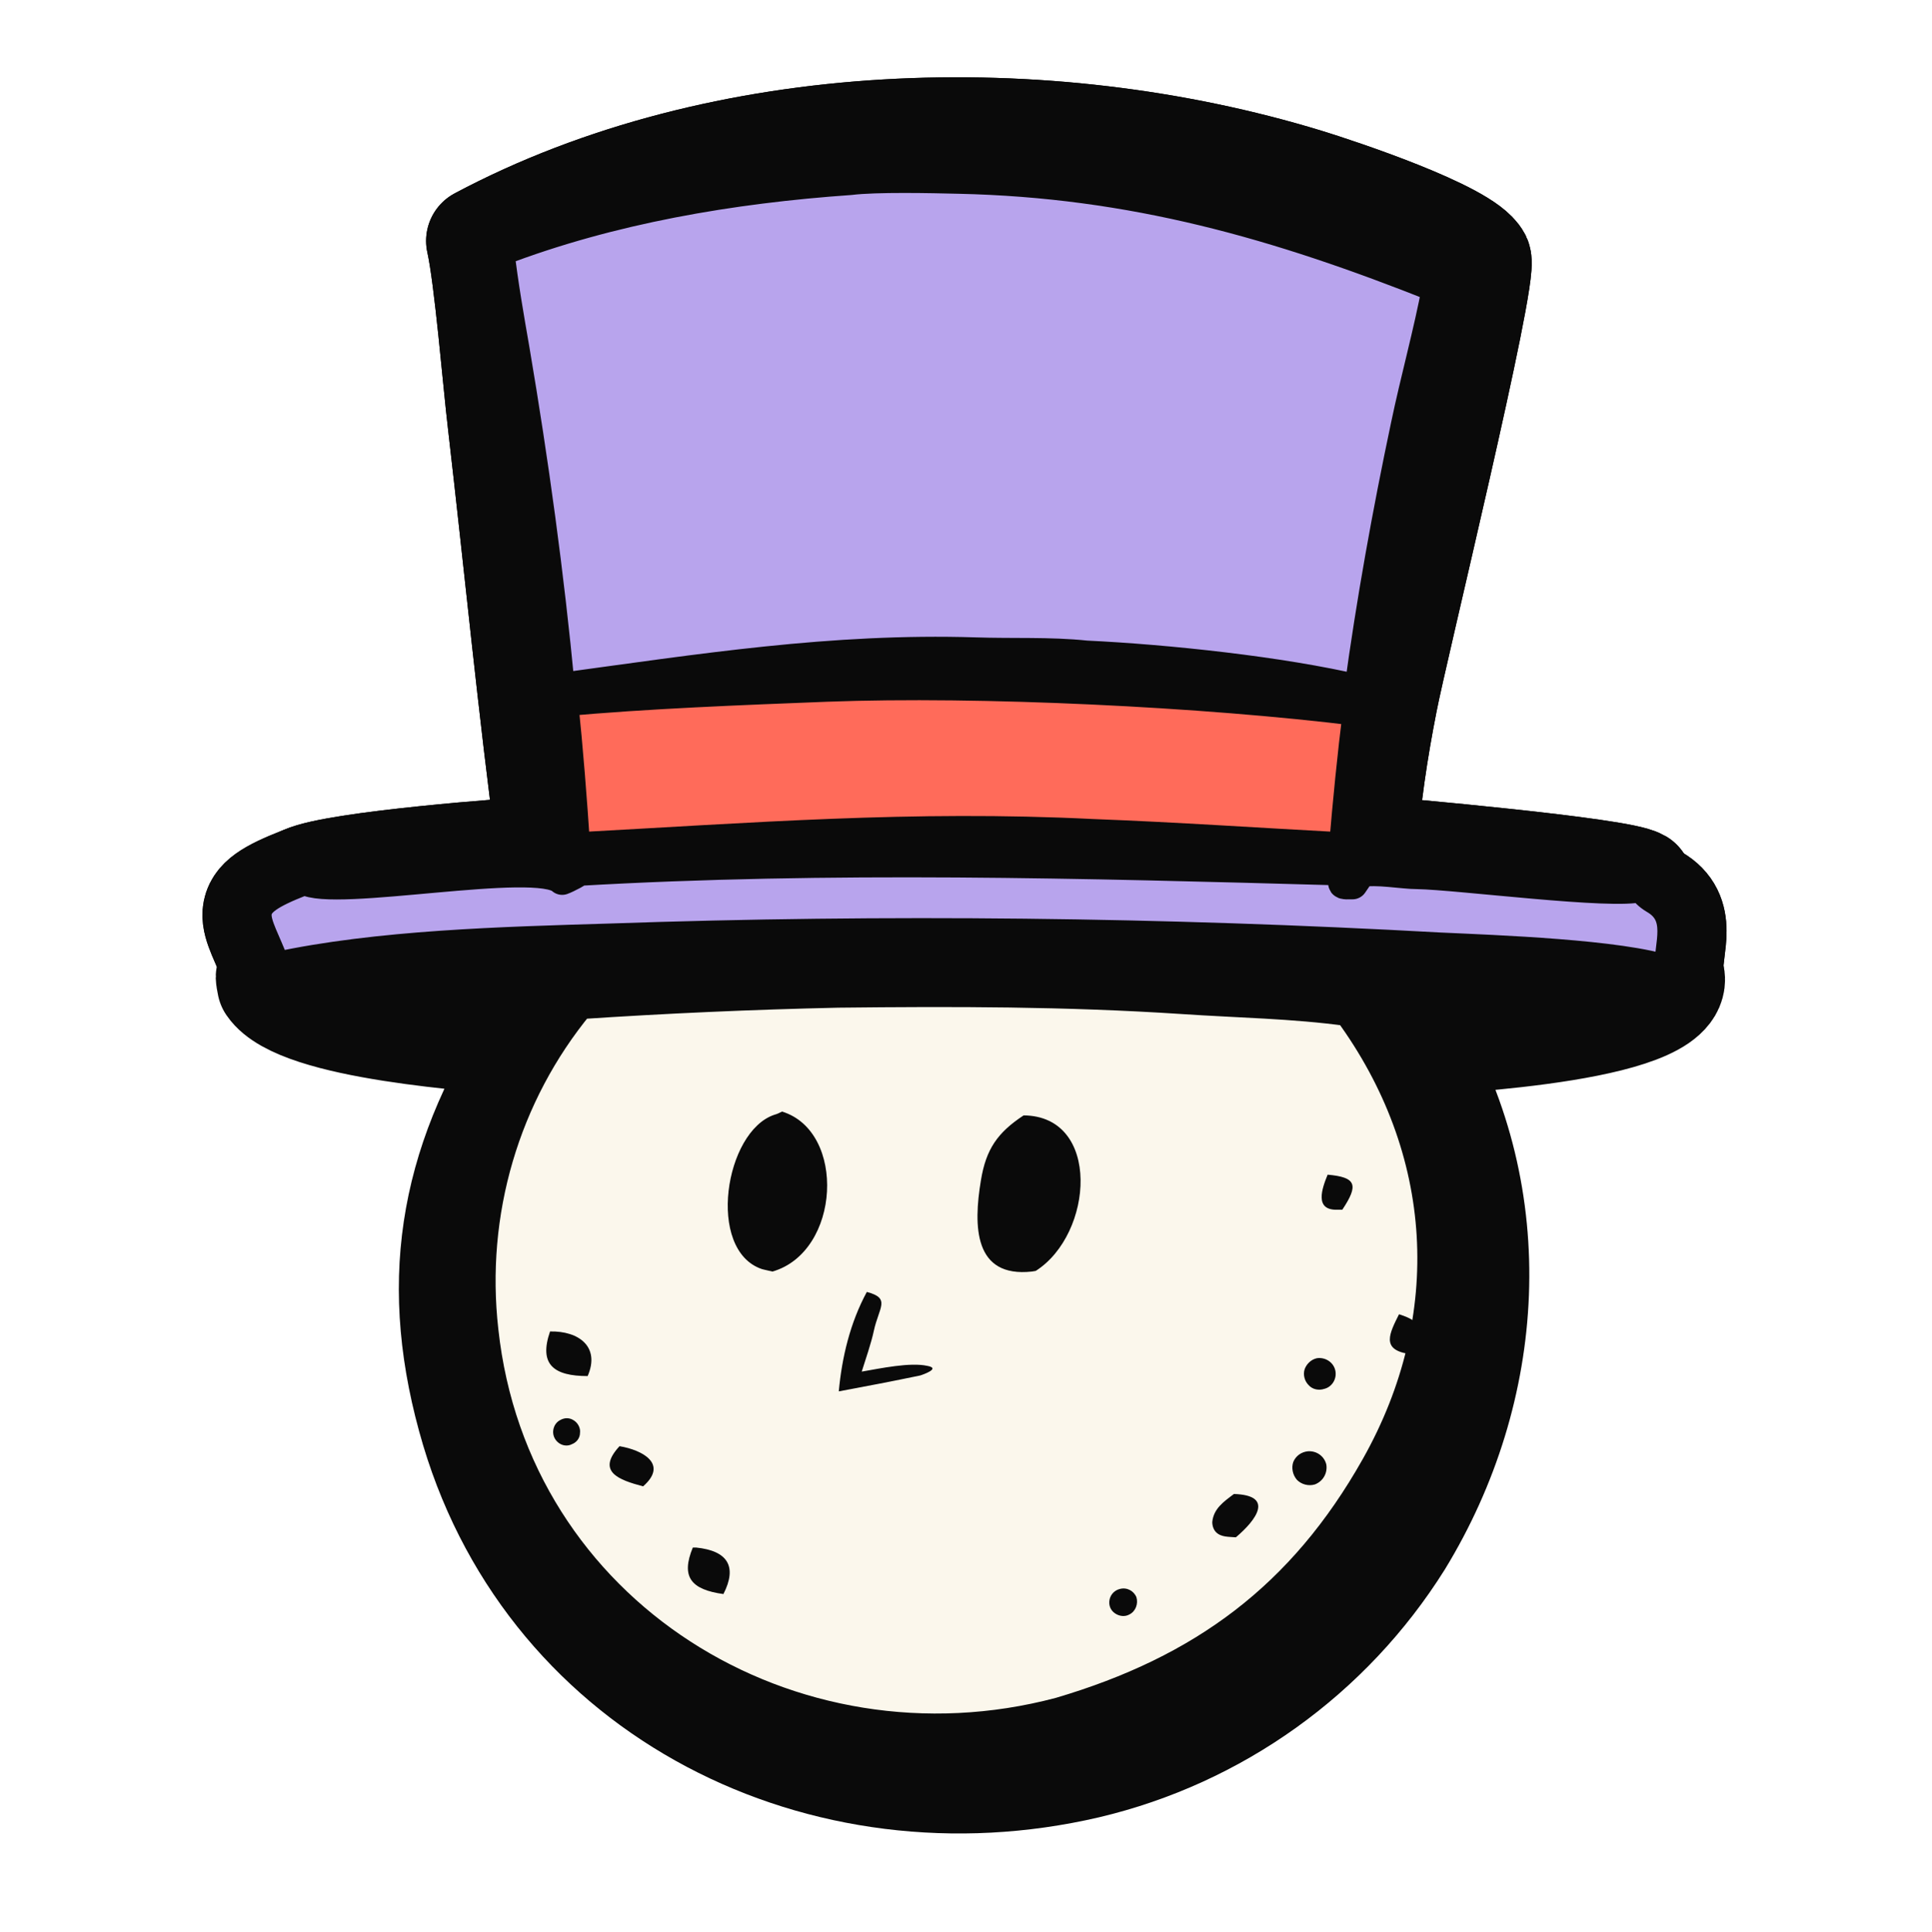
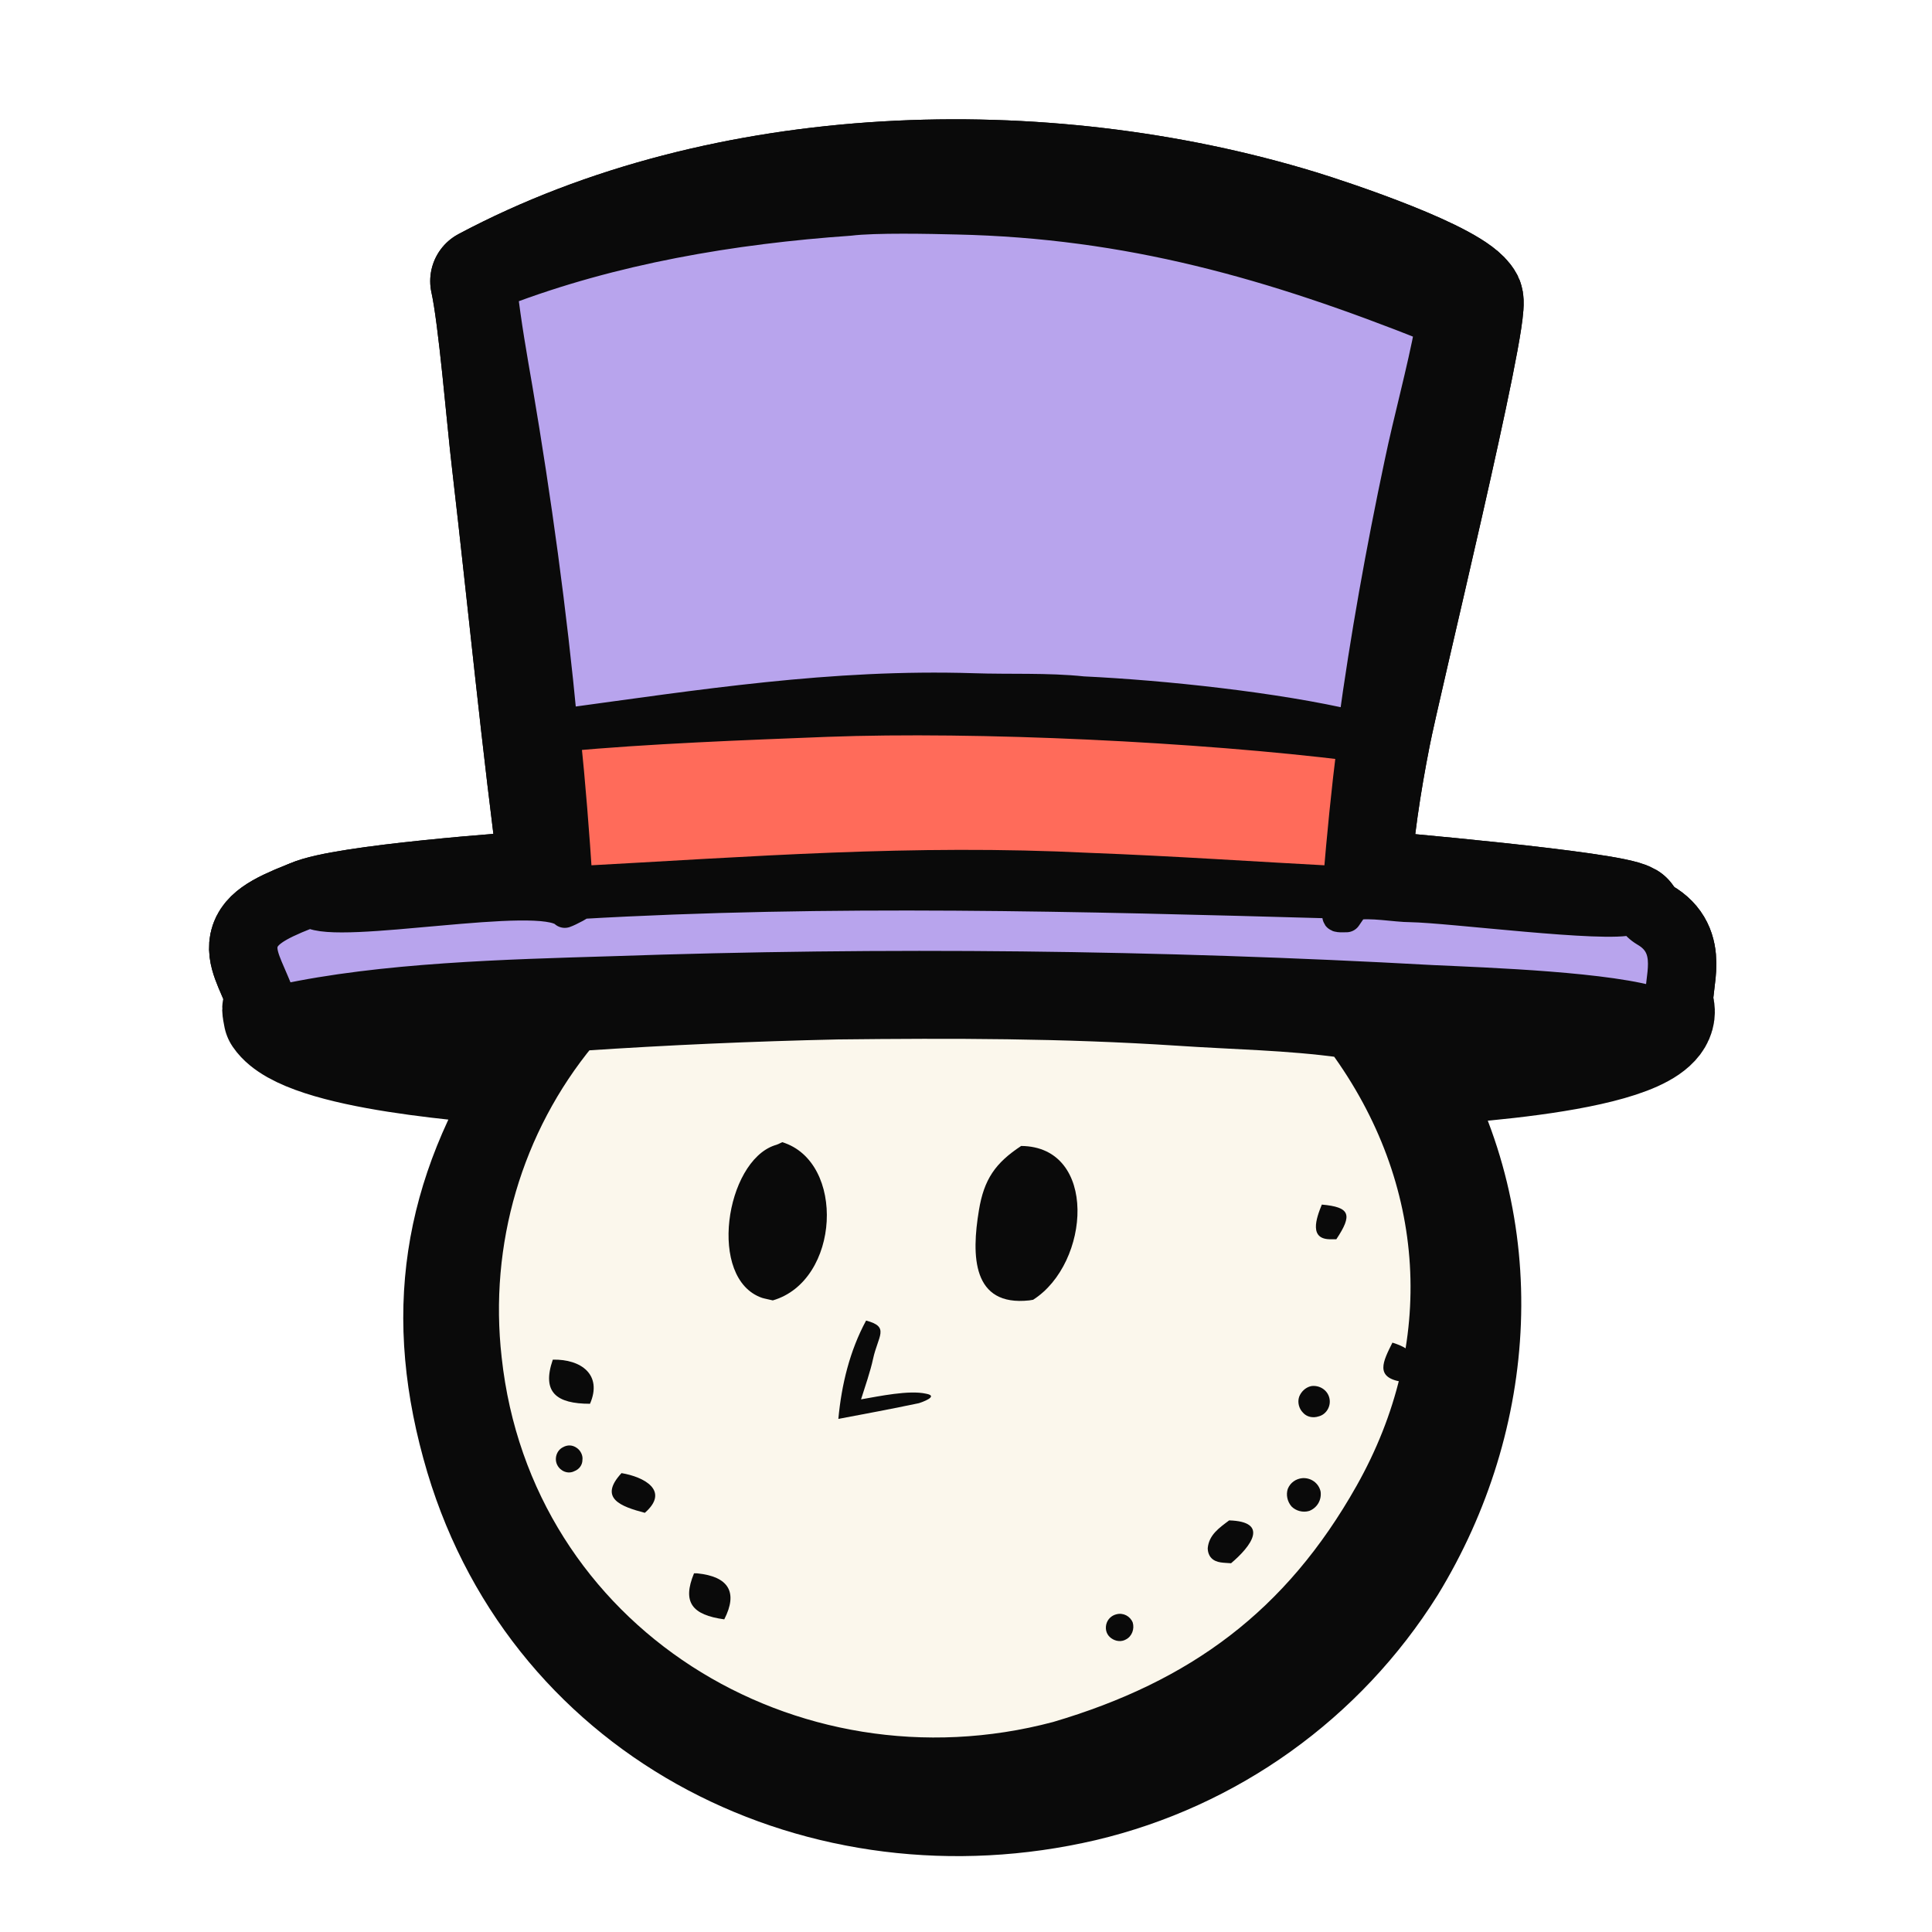
- <svg xmlns="http://www.w3.org/2000/svg" viewBox="711 359 303 303">
+ <svg xmlns="http://www.w3.org/2000/svg" viewBox="709.6 352.2 306.5 306.5">
  <g data-outlined="1" fill="#0a0a0a" stroke="#0a0a0a" stroke-width="16.9" stroke-linejoin="round">
    <path d="M786.3 396.8C824.4 376.5 875 375.1 915.9 387.6C920.8 389.1 940.7 395.7 942.8 399.7C944 402.2 929.6 461.1 928.1 469C926.6 476.6 925.4 484.5 924.9 492.2C929.8 492.6 965.1 495.7 968.1 497.5L968.5 498.1C969.2 498.9 969.6 499.4 970.6 500C975.1 502.6 972.9 507.1 972.9 511.4C977 520.3 938.1 522.1 932.7 522.5C947 547 945.1 576.9 930.5 600.8C919.4 618.5 901.8 631.1 881.5 635.9C840.3 645.5 797.9 624.7 785.5 583.4C778.8 560.9 781.8 542.1 794.4 522.6C785.9 521.8 758 520.1 753.5 513.5C753.2 511.7 753.1 512.6 754.2 510.8C751 502.3 748.1 501.2 758.3 497.2L758.8 497C763.8 494.7 791.2 492.6 797.4 492.3C794.4 469.9 792.3 447.9 789.7 425.5C788.9 418.8 787.6 402.6 786.3 396.8Z" />
    <path d="M786.3 396.8C824.4 376.5 875 375.1 915.9 387.6C920.8 389.1 940.7 395.7 942.8 399.7C944 402.2 929.6 461.1 928.1 469C926.6 476.6 925.4 484.5 924.9 492.2C929.8 492.6 965.1 495.7 968.1 497.5L968.5 498.1C964.3 499.4 939.7 496.2 933.4 496.1C931 496.1 927 495.3 924.5 495.8L923.2 497.7C920 497.8 923.6 497.3 920.8 495.5C881.3 494.4 841 493.3 801.5 495.6C802.4 495.5 799.8 496.8 799.2 497C795.3 493.3 763.2 499.8 758.8 497C763.8 494.7 791.2 492.6 797.4 492.3C794.4 469.9 792.3 447.9 789.7 425.5C788.9 418.8 787.6 402.6 786.3 396.8Z" />
    <path d="M844.4 387.2C848.4 386.7 857.3 386.9 861.4 387C888.7 387.6 911.4 394.1 936.5 404.1C935.2 411.1 933.1 418.6 931.6 425.8C928.7 439.5 926.2 453.4 924.3 467.3C912 464.4 894.1 462.5 881.4 461.9C875.7 461.3 869.8 461.6 864 461.4C841.6 460.7 820.9 464 798.8 467C797.1 449.1 794.7 431.6 791.7 413.9C790.8 408.7 789.9 403.6 789.3 398.4C806.8 391.7 825.8 388.5 844.4 387.2Z" />
    <path d="M840.7 466.7C864.8 465.8 899.9 467.5 924.1 470.5C923.2 477.7 922.5 484.8 921.9 492C908.7 491.3 895.6 490.4 882.4 489.9C854.2 488.5 829.1 490.5 801.2 492C800.7 484.4 800.1 476.7 799.3 469C812 467.8 827.9 467.2 840.7 466.7Z" />
    <path d="M758.8 497C763.2 499.8 795.3 493.3 799.2 497C799.8 496.8 802.4 495.5 801.5 495.6C841 493.3 881.3 494.4 920.8 495.5C923.6 497.3 920 497.8 923.2 497.7L924.5 495.8C927 495.3 931 496.1 933.4 496.1C939.7 496.2 964.3 499.4 968.5 498.1C969.2 498.9 969.6 499.4 970.6 500C975.1 502.6 972.9 507.1 972.9 511.4C965.4 508.8 945.5 508.1 936.8 507.7C893.4 505.3 850 504.8 806.6 506.3C790 506.8 770.3 507.3 754.2 510.8C751 502.3 748.1 501.2 758.3 497.2L758.8 497Z" />
    <path d="M842.5 514.7C860.7 514.5 878.2 514.5 896.5 515.7C905.3 516.3 913.9 516.4 922.6 517.6C938.5 539.3 940.1 565.7 926.9 589.1C915.4 609.5 899.7 621.1 877.3 627.7C835.1 638.9 791.6 612.1 786.8 567.8C784.7 549.3 790.1 530.8 801.9 516.5C815.4 515.6 828.9 515 842.5 514.7Z" />
    <path d="M871.6 534C883.8 534.1 882.6 552.6 873.5 558.4L872.9 558.5C863.8 559.5 863.7 551.4 864.9 544.2C865.7 539.3 867.5 536.7 871.6 534Z" />
    <path d="M833.7 533.4C843.8 536.5 842.9 555.4 832.2 558.5C831.8 558.4 830.8 558.2 830.5 558.1C821.8 555.1 824.7 536.5 832.5 533.9C832.9 533.8 833.3 533.6 833.7 533.4Z" />
    <path d="M847 561.7C850.8 562.7 848.9 564.1 848.1 567.8C847.7 569.7 846.8 572.3 846.2 574.2C849.1 573.7 853.8 572.7 856.5 573.3C858.7 573.7 855.7 574.7 855.4 574.8C851.1 575.7 846.9 576.5 842.6 577.3C843.1 571.9 844.4 566.5 847 561.7Z" />
  </g>
  <path fill="#0a0a0a" d="M786.3 396.8C824.4 376.5 875 375.1 915.9 387.6C920.8 389.1 940.7 395.7 942.8 399.7C944 402.2 929.6 461.1 928.1 469C926.6 476.6 925.4 484.5 924.9 492.2C929.8 492.6 965.1 495.7 968.1 497.5L968.5 498.1C969.2 498.9 969.6 499.4 970.6 500C975.1 502.6 972.9 507.1 972.9 511.4C977 520.3 938.1 522.1 932.7 522.5C947 547 945.1 576.9 930.5 600.8C919.4 618.5 901.8 631.1 881.5 635.9C840.3 645.5 797.9 624.7 785.5 583.4C778.8 560.9 781.8 542.1 794.4 522.6C785.9 521.8 758 520.1 753.5 513.5C753.2 511.7 753.1 512.6 754.2 510.8C751 502.3 748.1 501.2 758.3 497.2L758.8 497C763.8 494.7 791.2 492.6 797.4 492.3C794.4 469.9 792.3 447.9 789.7 425.5C788.9 418.8 787.6 402.6 786.3 396.8Z" />
  <path fill="#0a0a0a" d="M786.3 396.8C824.4 376.5 875 375.1 915.9 387.6C920.8 389.1 940.7 395.7 942.8 399.7C944 402.2 929.6 461.1 928.1 469C926.6 476.6 925.4 484.5 924.9 492.2C929.8 492.6 965.1 495.7 968.1 497.5L968.5 498.1C964.3 499.4 939.7 496.2 933.4 496.1C931 496.1 927 495.3 924.5 495.8L923.2 497.7C920 497.8 923.6 497.3 920.8 495.5C881.3 494.4 841 493.3 801.5 495.6C802.4 495.5 799.8 496.8 799.2 497C795.3 493.3 763.2 499.8 758.8 497C763.8 494.7 791.2 492.6 797.4 492.3C794.4 469.9 792.3 447.9 789.7 425.5C788.9 418.8 787.6 402.6 786.3 396.8Z" />
  <path stroke="#0a0a0a" stroke-width="4.8" stroke-linejoin="round" fill="#b8a4ed" d="M844.4 387.2C848.4 386.7 857.3 386.9 861.4 387C888.7 387.6 911.4 394.1 936.5 404.1C935.2 411.1 933.1 418.6 931.6 425.8C928.7 439.5 926.2 453.4 924.3 467.3C912 464.4 894.1 462.5 881.4 461.9C875.7 461.3 869.8 461.6 864 461.4C841.6 460.7 820.9 464 798.8 467C797.1 449.1 794.7 431.6 791.7 413.9C790.8 408.7 789.9 403.6 789.3 398.4C806.8 391.7 825.8 388.5 844.4 387.2Z" />
  <path stroke="#0a0a0a" stroke-width="4.8" stroke-linejoin="round" fill="#ff6b5a" d="M840.7 466.7C864.8 465.8 899.9 467.5 924.1 470.5C923.2 477.7 922.5 484.8 921.9 492C908.7 491.3 895.6 490.4 882.4 489.9C854.2 488.5 829.1 490.5 801.2 492C800.7 484.4 800.1 476.7 799.3 469C812 467.8 827.9 467.2 840.7 466.7Z" />
  <path stroke="#0a0a0a" stroke-width="4.8" stroke-linejoin="round" fill="#b8a4ed" d="M758.8 497C763.2 499.8 795.3 493.3 799.2 497C799.8 496.8 802.4 495.5 801.5 495.6C841 493.3 881.3 494.4 920.8 495.5C923.6 497.3 920 497.8 923.2 497.7L924.5 495.8C927 495.3 931 496.1 933.4 496.1C939.7 496.2 964.3 499.4 968.5 498.1C969.2 498.9 969.6 499.4 970.6 500C975.1 502.6 972.9 507.1 972.9 511.4C965.4 508.8 945.5 508.1 936.8 507.7C893.4 505.3 850 504.8 806.6 506.3C790 506.8 770.3 507.3 754.2 510.8C751 502.3 748.1 501.2 758.3 497.2L758.8 497Z" />
  <path stroke="#0a0a0a" stroke-width="4.8" stroke-linejoin="round" fill="#fbf7ec" d="M842.5 514.7C860.7 514.5 878.2 514.5 896.5 515.7C905.3 516.3 913.9 516.4 922.6 517.6C938.5 539.3 940.1 565.7 926.9 589.1C915.4 609.5 899.7 621.1 877.3 627.7C835.1 638.9 791.6 612.1 786.8 567.8C784.7 549.3 790.1 530.8 801.9 516.5C815.4 515.6 828.9 515 842.5 514.7Z" />
  <path fill="#0a0a0a" d="M871.6 534C883.8 534.1 882.6 552.6 873.5 558.4L872.9 558.5C863.8 559.5 863.7 551.4 864.9 544.2C865.7 539.3 867.5 536.7 871.6 534Z" />
  <path fill="#0a0a0a" d="M833.7 533.4C843.8 536.5 842.9 555.4 832.2 558.5C831.8 558.4 830.8 558.2 830.5 558.1C821.8 555.1 824.7 536.5 832.5 533.9C832.9 533.8 833.3 533.6 833.7 533.4Z" />
  <path fill="#0a0a0a" d="M847 561.7C850.8 562.7 848.9 564.1 848.1 567.8C847.7 569.7 846.8 572.3 846.2 574.2C849.1 573.7 853.8 572.7 856.5 573.3C858.7 573.7 855.7 574.7 855.4 574.8C851.1 575.7 846.9 576.5 842.6 577.3C843.1 571.9 844.4 566.5 847 561.7Z" />
  <path fill="#0a0a0a" d="M797.3 567.9C801.8 567.8 805.2 570.3 803.2 574.9C797.9 574.9 795.5 573.1 797.3 567.9Z" />
  <path fill="#0a0a0a" d="M819.7 601.8L820.2 601.8C825.2 602.3 826.7 604.8 824.5 609.1C819.4 608.4 817.8 606.4 819.7 601.8Z" />
  <path fill="#0a0a0a" d="M904.6 593.4C911 593.6 908.1 597.5 904.9 600.2C903.8 600.1 902.6 600.2 901.8 599.4C901.4 599 901.2 598.4 901.2 597.8C901.4 595.7 903 594.6 904.6 593.4Z" />
  <path fill="#0a0a0a" d="M808.2 585.9C811.8 586.5 815.9 588.7 811.9 592.2C808.1 591.2 804.5 589.9 808.2 585.9Z" />
  <path fill="#0a0a0a" d="M916.2 586.7C917.6 586.6 918.8 587.5 919.1 588.8C919.3 590.1 918.6 591.4 917.3 591.9C916.3 592.2 915.2 591.9 914.5 591.2C913.8 590.4 913.6 589.3 913.9 588.4C914.3 587.4 915.2 586.8 916.2 586.7Z" />
  <path fill="#0a0a0a" d="M919.3 543.3C923.8 543.7 924.2 544.9 921.6 548.8L920.8 548.8C917.2 548.9 918.4 545.5 919.3 543.3Z" />
  <path fill="#0a0a0a" d="M917.6 572.1C918.9 571.9 920.2 572.7 920.5 574C920.8 575.3 920 576.6 918.8 576.9C917.9 577.2 916.9 577 916.3 576.3C915.7 575.7 915.4 574.7 915.7 573.8C916 573 916.7 572.3 917.6 572.1Z" />
  <path fill="#0a0a0a" d="M930.5 565.2C934.6 566.5 934 567.8 931.9 571.4C927.7 570.7 929 568.2 930.5 565.2Z" />
  <path fill="#0a0a0a" d="M886.7 608.3C887.8 608 888.9 608.6 889.3 609.6C889.6 610.6 889.2 611.8 888.2 612.3C887.5 612.7 886.6 612.6 885.9 612.1C885.2 611.6 884.9 610.8 885.1 609.9C885.3 609.1 885.9 608.5 886.7 608.3Z" />
  <path fill="#0a0a0a" d="M798.9 581.8C799.6 581.4 800.4 581.4 801.1 581.9C801.7 582.3 802.1 583.1 802 583.8C802 584.6 801.5 585.3 800.7 585.6C799.7 586.1 798.5 585.6 798 584.6C797.5 583.6 797.9 582.3 798.9 581.8Z" />
</svg>
